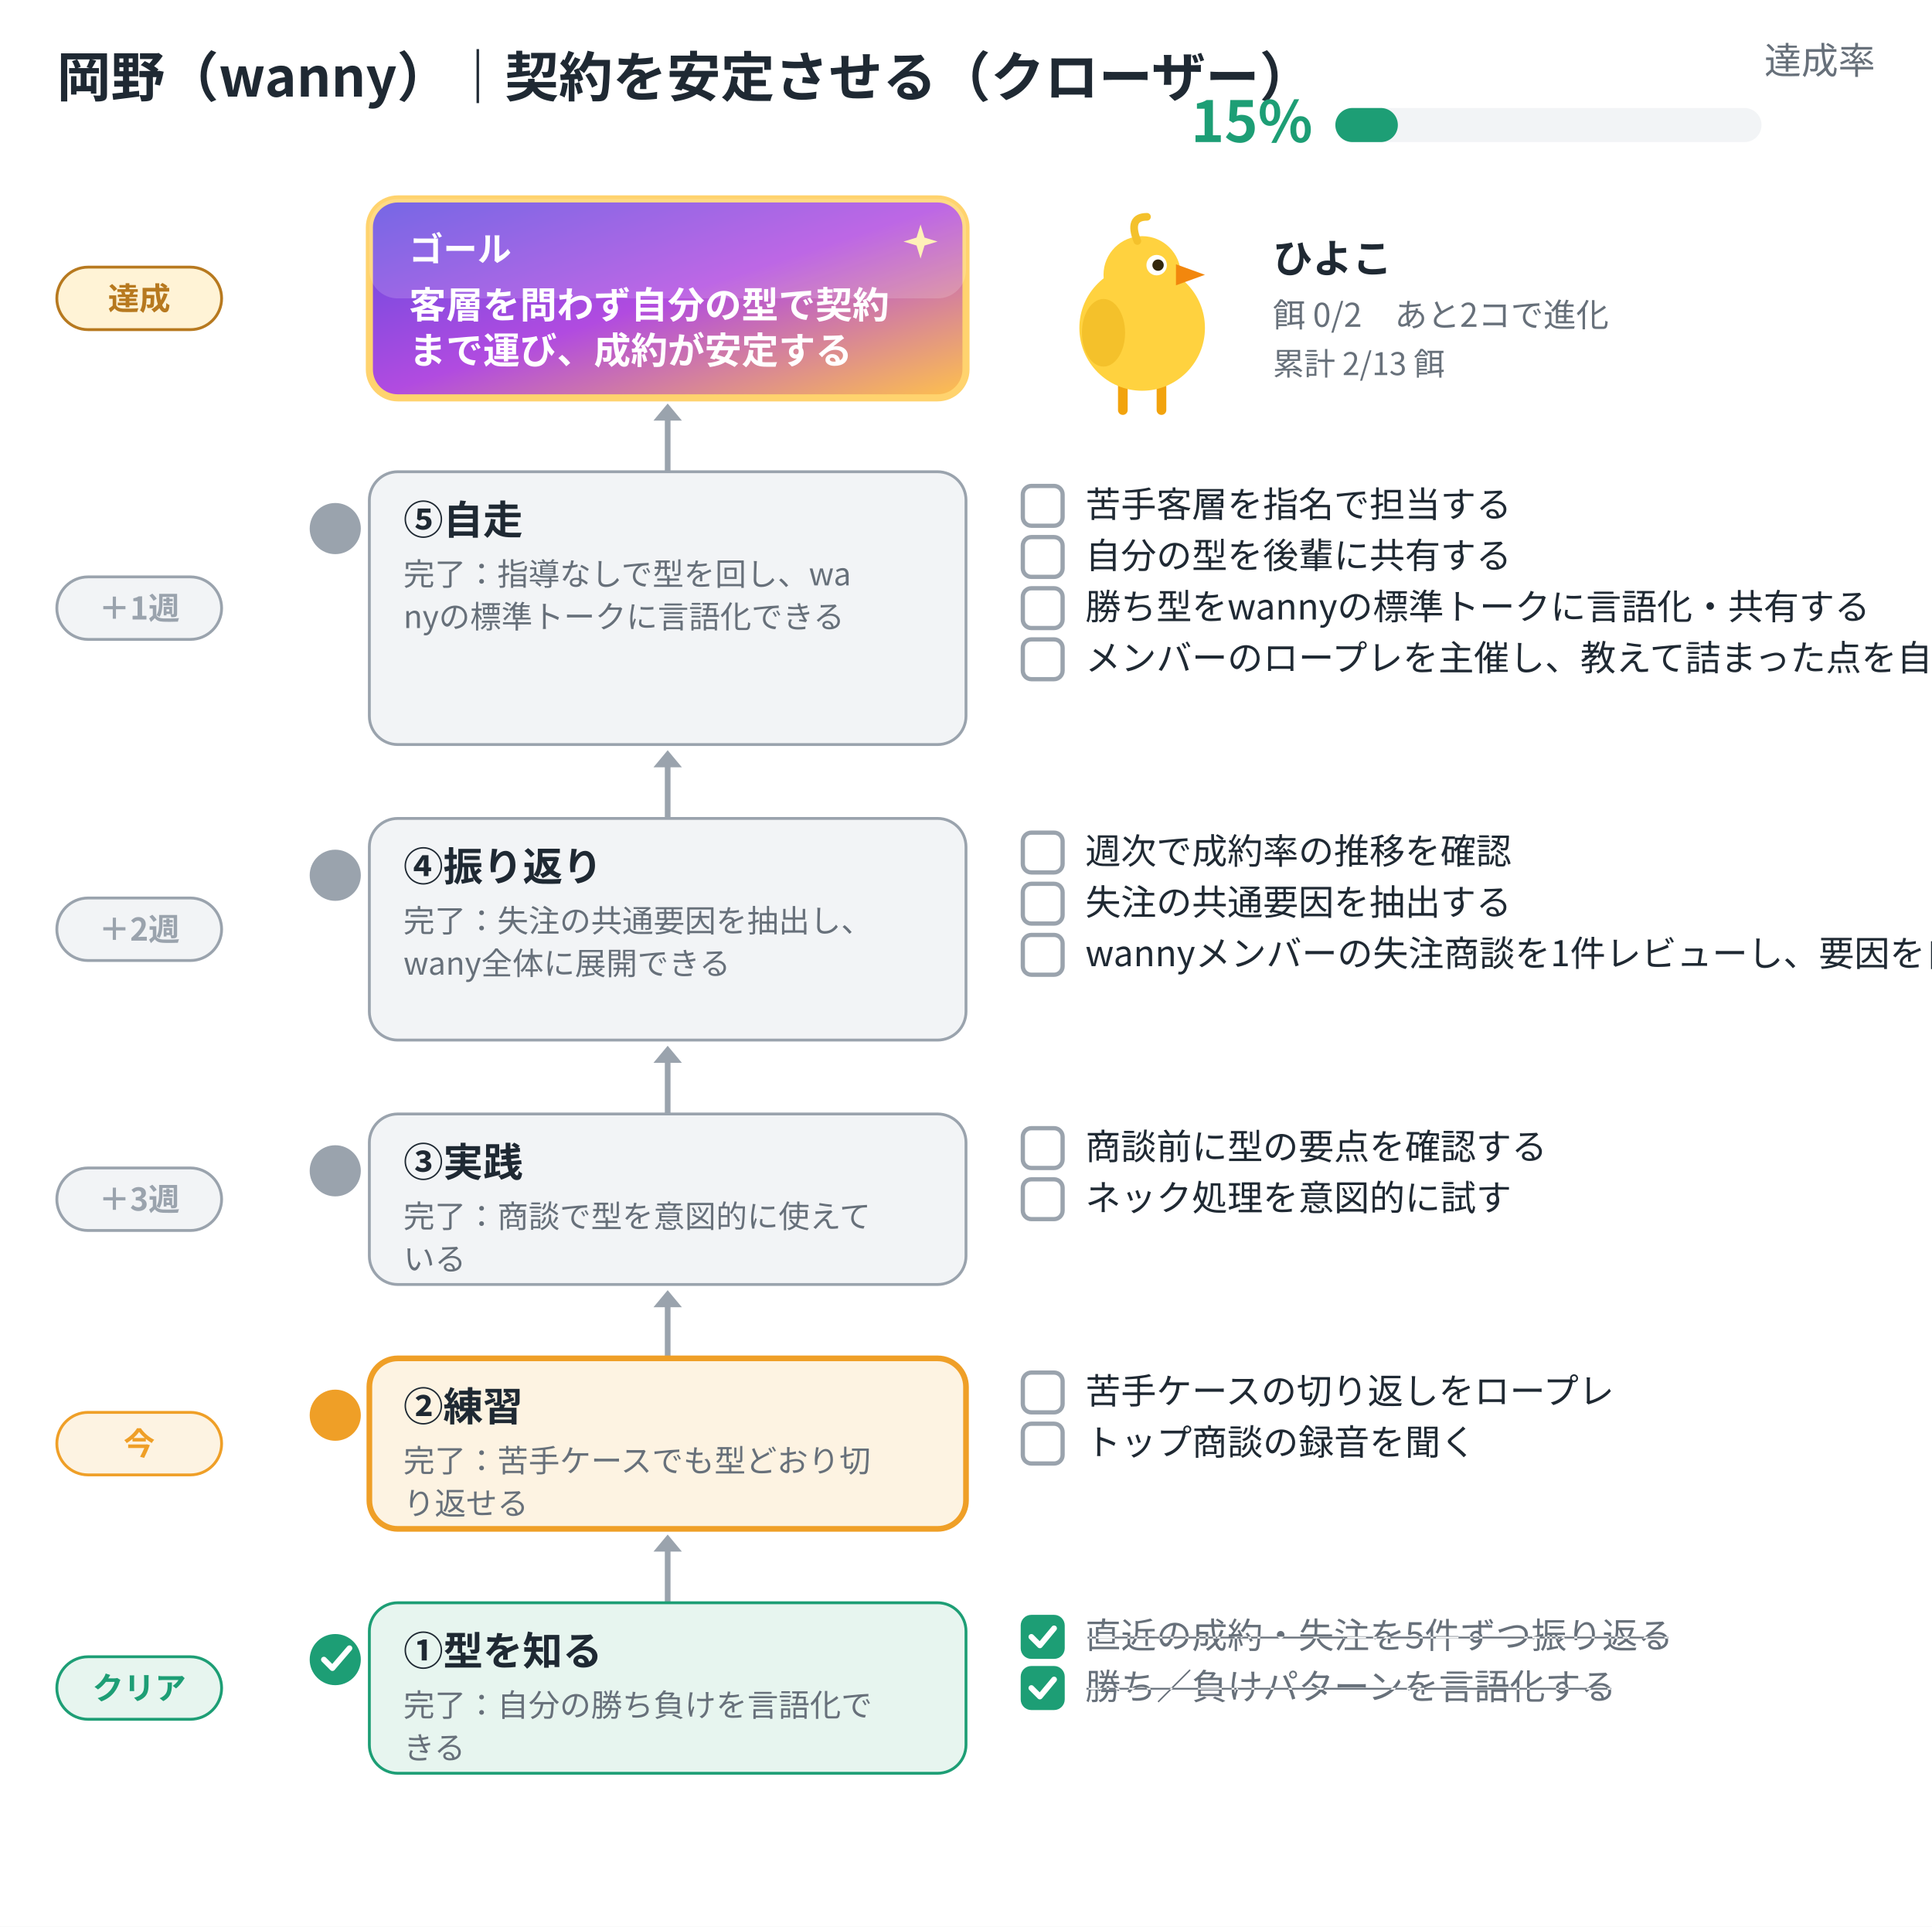
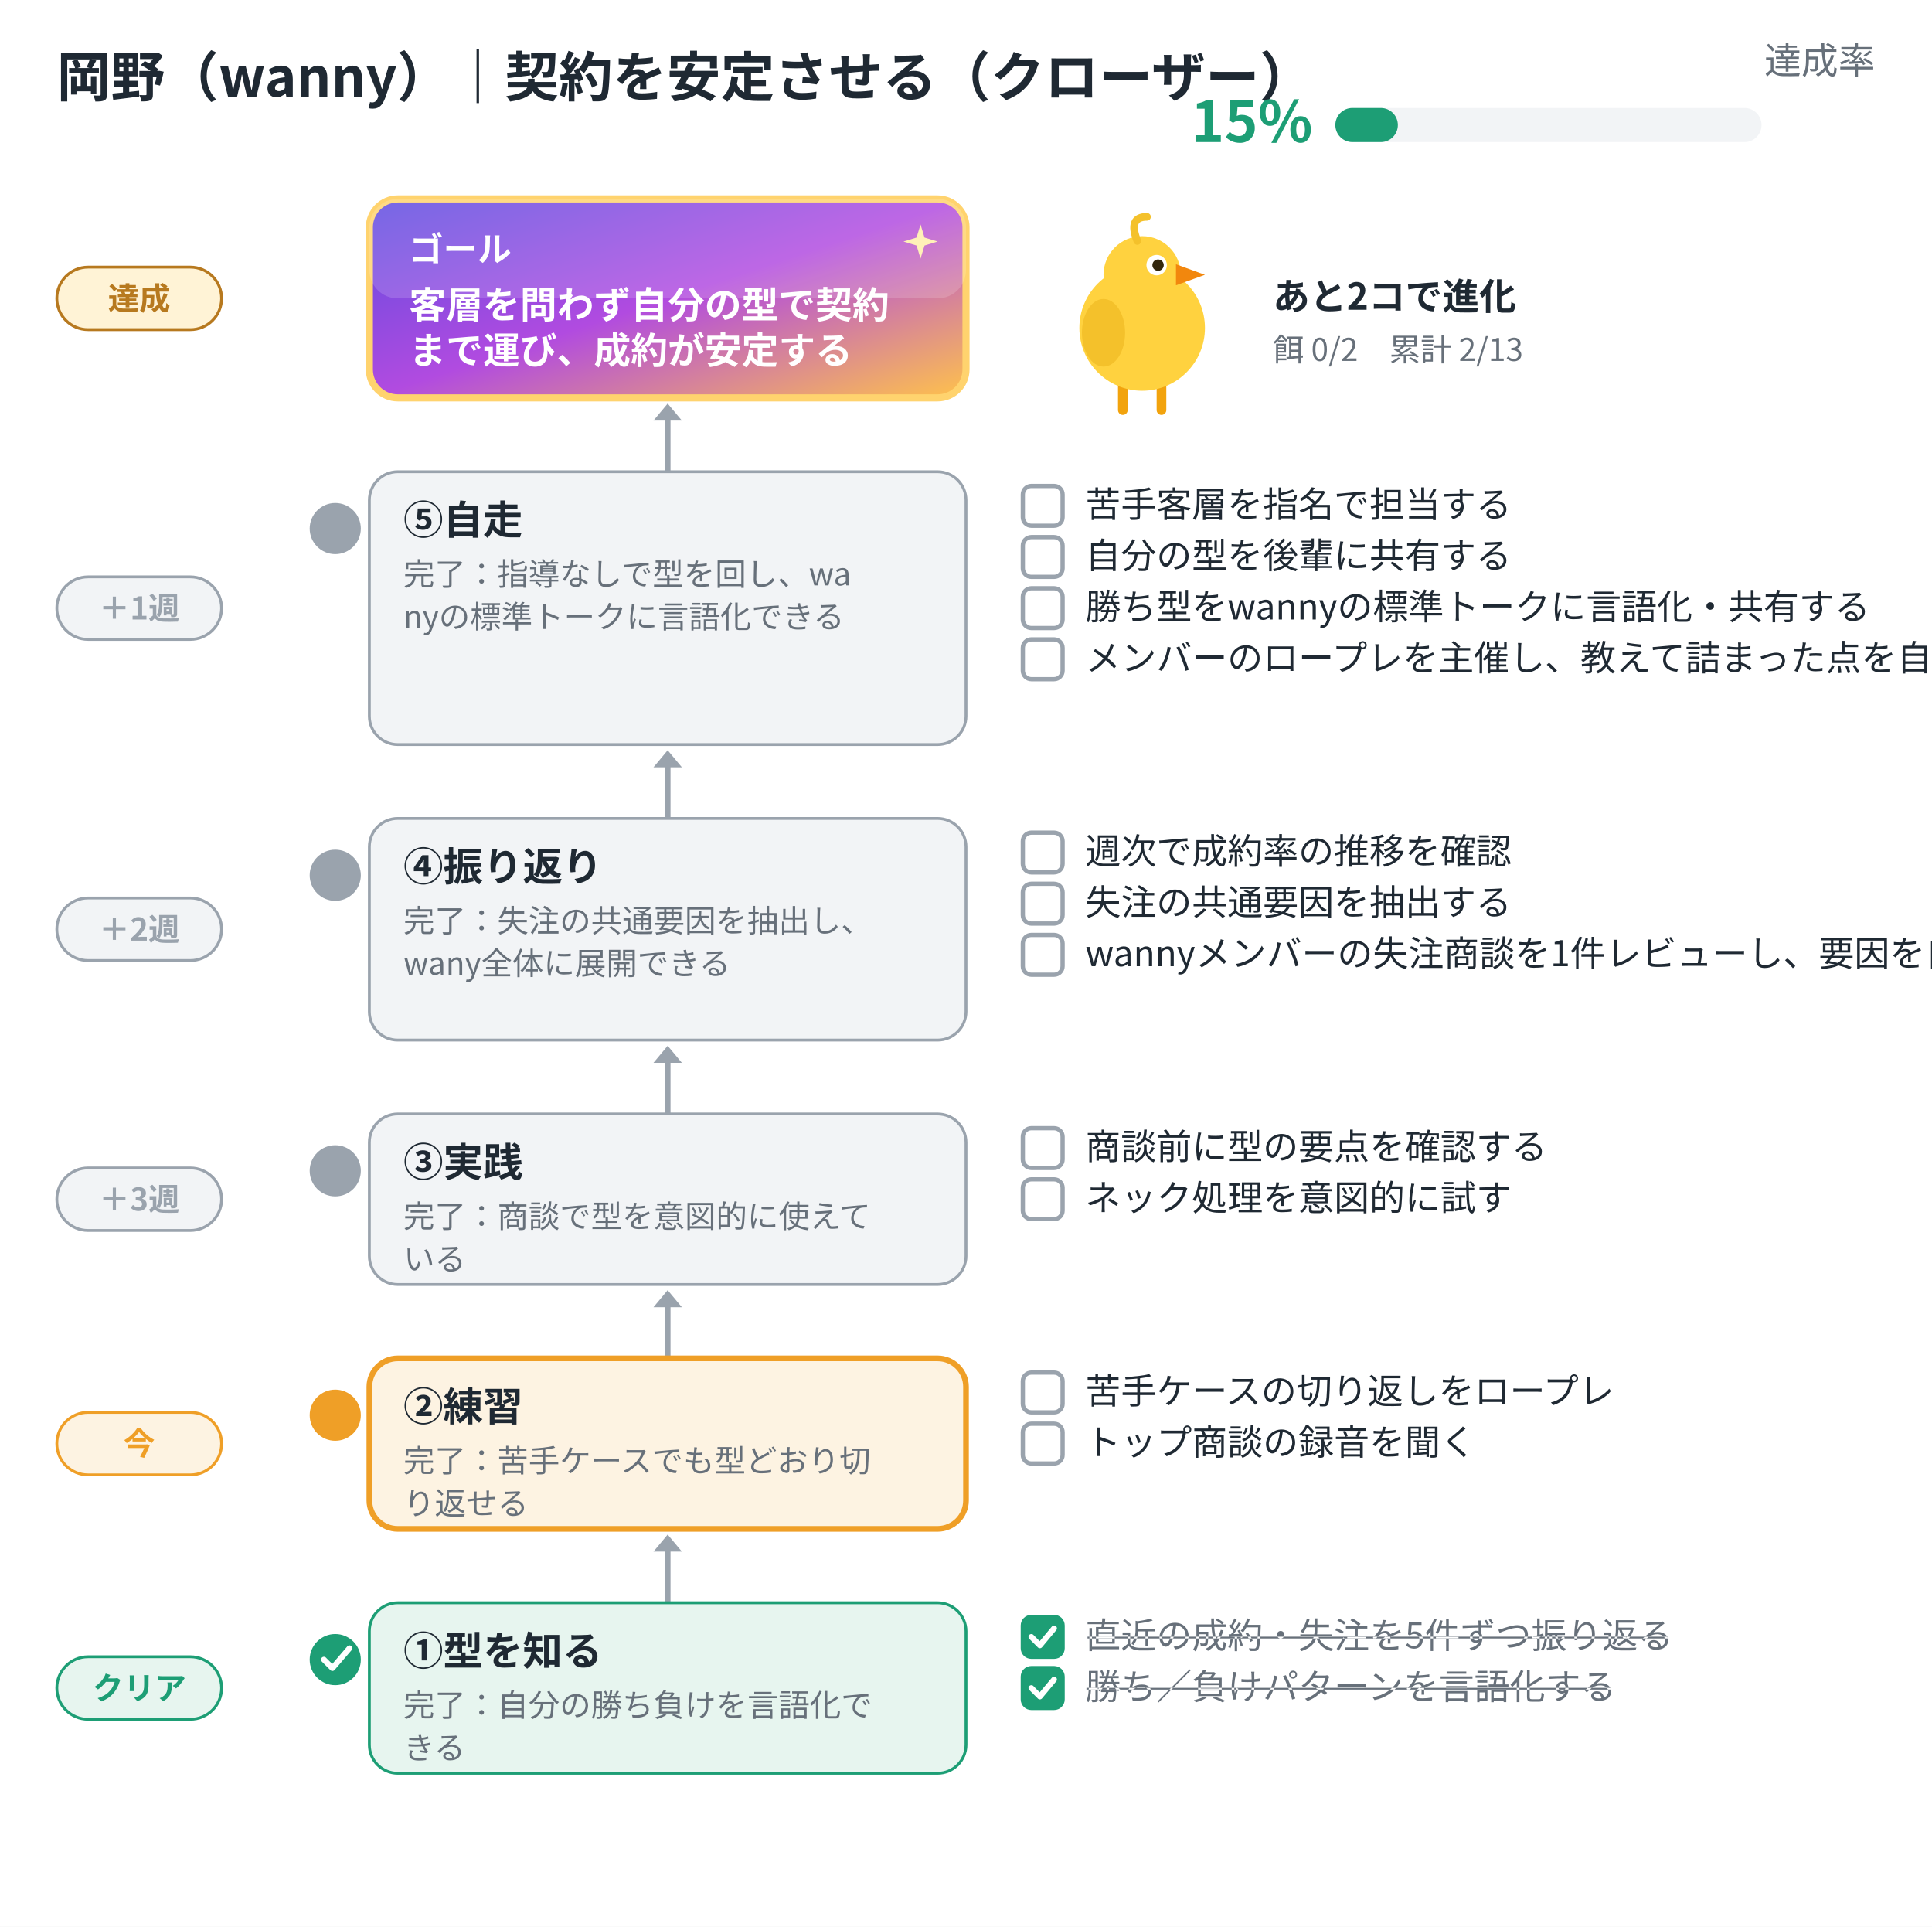
<svg xmlns="http://www.w3.org/2000/svg" viewBox="0 0 680 678" font-family="Hiragino Sans, 'Noto Sans CJK JP', 'Yu Gothic', sans-serif" width="680" height="678">
  <defs>
    <linearGradient id="goalGrad" x1="0" y1="0" x2="1" y2="1">
      <stop offset="0" stop-color="#5B4BE0" />
      <stop offset="0.5" stop-color="#B14BE0" />
      <stop offset="1" stop-color="#FFC24B" />
    </linearGradient>
    <linearGradient id="phx" x1="0" y1="0" x2="0" y2="1">
      <stop offset="0" stop-color="#FFE259" />
      <stop offset="0.5" stop-color="#FF9A00" />
      <stop offset="1" stop-color="#FF3D00" />
    </linearGradient>
    <linearGradient id="phx2" x1="0" y1="0" x2="0" y2="1">
      <stop offset="0" stop-color="#FFF0A0" />
      <stop offset="1" stop-color="#FF7A00" />
    </linearGradient>
    <linearGradient id="hen" x1="0" y1="0" x2="1" y2="1">
      <stop offset="0" stop-color="#37C9B0" />
      <stop offset="0.6" stop-color="#3DA0E8" />
      <stop offset="1" stop-color="#7A5BE0" />
    </linearGradient>
  </defs>
  <rect x="0" y="0" width="680" height="678" fill="#FFFFFF" />
  <text x="20" y="34" font-size="19" font-weight="700" fill="#1F2933">岡野（wanny）｜契約を安定させる（クローザー）</text>
  <text x="660" y="26" text-anchor="end" font-size="13" fill="#67707A">達成率</text>
  <text x="462" y="50" text-anchor="end" font-size="20" font-weight="700" fill="#1D9E75">15%</text>
  <rect x="470" y="38" width="150" height="12" rx="6" fill="#F2F4F6" />
  <rect x="470" y="38" width="22" height="12" rx="6" fill="#1D9E75" />
  <rect x="130" y="70" width="210" height="70" rx="10" fill="url(#goalGrad)" stroke="#FFD36E" stroke-width="2.5" />
  <rect x="130" y="70" width="210" height="35.0" rx="10" fill="#FFFFFF" opacity="0.16" />
  <text x="144" y="92" font-size="12" font-weight="700" fill="#FFFFFF">ゴール</text>
  <polygon points="324.0,79.0 325.4,83.6 330.0,85.0 325.4,86.4 324.0,91.0 322.6,86.4 318.0,85.0 322.6,83.6" fill="#FFF1B8" />
  <text x="144" y="112" font-size="13" font-weight="600" fill="#FFFFFF">客層を問わず自分の型で契約</text>
  <text x="144" y="128" font-size="13" font-weight="600" fill="#FFFFFF">まで運び、成約が安定する</text>
  <rect x="20" y="94.0" width="58" height="22" rx="11" fill="#FFF3D6" stroke="#B7791F" stroke-width="1" />
  <text x="49.0" y="109.0" text-anchor="middle" font-size="11" font-weight="700" fill="#B7791F">達成</text>
  <line x1="395.2" y1="134.1" x2="395.2" y2="144.3" stroke="#F2A30D" stroke-width="3.4" stroke-linecap="round" />
  <line x1="408.8" y1="134.1" x2="408.8" y2="144.3" stroke="#F2A30D" stroke-width="3.4" stroke-linecap="round" />
  <circle cx="402.0" cy="115.4" r="22.1" fill="#FFD23F" />
  <ellipse cx="388.4" cy="117.1" rx="7.6" ry="11.9" fill="#F4C12B" />
  <circle cx="402.0" cy="96.7" r="13.6" fill="#FFD23F" />
  <polygon points="413.9,93.0 424.1,96.7 413.9,100.4" fill="#F2870D" />
  <circle cx="407.1" cy="93.3" r="3.6" fill="#FFFFFF" />
  <circle cx="407.6" cy="93.3" r="2.0" fill="#33270D" />
  <path d="M400.3,84.8Q396.9,76.3 403.7,76.3" fill="none" stroke="#F4C12B" stroke-width="2.7" stroke-linecap="round" stroke-linejoin="round" />
-   <text x="448" y="96" font-size="14" font-weight="700" fill="#1F2933">ひよこ</text>
-   <text x="448" y="115" font-size="11.5" fill="#67707A">餌 0/2　あと2コで進化</text>
-   <text x="448" y="132" font-size="11" fill="#67707A">累計 2/13 餌</text>
+   <text x="448" y="109" font-size="13" font-weight="700" fill="#1F2933">あと2コで進化</text>
+   <text x="448" y="127" font-size="11" fill="#67707A">餌 0/2　累計 2/13</text>
  <line x1="235.0" y1="166" x2="235.0" y2="146" stroke="#9AA3AD" stroke-width="2" />
  <path d="M230.0,148 L235.0,142 L240.0,148 Z" fill="#9AA3AD" />
  <rect x="130" y="166" width="210" height="96" rx="10" fill="#F2F4F6" stroke="#9AA3AD" stroke-width="1" />
  <circle cx="118" cy="186" r="9" fill="#9AA3AD" />
  <text x="142" y="188" font-size="14" font-weight="700" fill="#1F2933">⑤自走</text>
  <text x="142" y="206" font-size="11" fill="#67707A">完了：指導なしで型を回し、wa</text>
  <text x="142" y="221" font-size="11" fill="#67707A">nyの標準トークに言語化できる</text>
  <rect x="20" y="203.0" width="58" height="22" rx="11" fill="#F2F4F6" stroke="#9AA3AD" stroke-width="1" />
  <text x="49.0" y="218.0" text-anchor="middle" font-size="11" font-weight="700" fill="#9AA3AD">＋1週</text>
  <rect x="360" y="171" width="14" height="14" rx="3" fill="#fff" stroke="#9AA3AD" stroke-width="1.5" />
  <text x="382" y="182" font-size="12.5" fill="#1F2933">苦手客層を指名で担当する</text>
  <rect x="360" y="189" width="14" height="14" rx="3" fill="#fff" stroke="#9AA3AD" stroke-width="1.5" />
  <text x="382" y="200" font-size="12.5" fill="#1F2933">自分の型を後輩に共有する</text>
  <rect x="360" y="207" width="14" height="14" rx="3" fill="#fff" stroke="#9AA3AD" stroke-width="1.5" />
  <text x="382" y="218" font-size="12.5" fill="#1F2933">勝ち型をwannyの標準トークに言語化・共有する</text>
  <rect x="360" y="225" width="14" height="14" rx="3" fill="#fff" stroke="#9AA3AD" stroke-width="1.5" />
  <text x="382" y="236" font-size="12.5" fill="#1F2933">メンバーのロープレを主催し、教えて詰まった点を自分の再発見に使う</text>
  <line x1="235.0" y1="288" x2="235.0" y2="268" stroke="#9AA3AD" stroke-width="2" />
  <path d="M230.0,270 L235.0,264 L240.0,270 Z" fill="#9AA3AD" />
  <rect x="130" y="288" width="210" height="78" rx="10" fill="#F2F4F6" stroke="#9AA3AD" stroke-width="1" />
  <circle cx="118" cy="308" r="9" fill="#9AA3AD" />
  <text x="142" y="310" font-size="14" font-weight="700" fill="#1F2933">④振り返り</text>
  <text x="142" y="328" font-size="11" fill="#67707A">完了：失注の共通要因を抽出し、</text>
  <text x="142" y="343" font-size="11" fill="#67707A">wany全体に展開できる</text>
  <rect x="20" y="316.0" width="58" height="22" rx="11" fill="#F2F4F6" stroke="#9AA3AD" stroke-width="1" />
  <text x="49.0" y="331.0" text-anchor="middle" font-size="11" font-weight="700" fill="#9AA3AD">＋2週</text>
  <rect x="360" y="293" width="14" height="14" rx="3" fill="#fff" stroke="#9AA3AD" stroke-width="1.5" />
  <text x="382" y="304" font-size="12.5" fill="#1F2933">週次で成約率の推移を確認</text>
  <rect x="360" y="311" width="14" height="14" rx="3" fill="#fff" stroke="#9AA3AD" stroke-width="1.5" />
  <text x="382" y="322" font-size="12.5" fill="#1F2933">失注の共通要因を抽出する</text>
  <rect x="360" y="329" width="14" height="14" rx="3" fill="#fff" stroke="#9AA3AD" stroke-width="1.5" />
  <text x="382" y="340" font-size="12.5" fill="#1F2933">wannyメンバーの失注商談を1件レビューし、要因を自分の型と照合</text>
  <line x1="235.0" y1="392" x2="235.0" y2="372" stroke="#9AA3AD" stroke-width="2" />
  <path d="M230.0,374 L235.0,368 L240.0,374 Z" fill="#9AA3AD" />
  <rect x="130" y="392" width="210" height="60" rx="10" fill="#F2F4F6" stroke="#9AA3AD" stroke-width="1" />
  <circle cx="118" cy="412" r="9" fill="#9AA3AD" />
  <text x="142" y="414" font-size="14" font-weight="700" fill="#1F2933">③実践</text>
  <text x="142" y="432" font-size="11" fill="#67707A">完了：商談で型を意図的に使えて</text>
  <text x="142" y="447" font-size="11" fill="#67707A">いる</text>
  <rect x="20" y="411.0" width="58" height="22" rx="11" fill="#F2F4F6" stroke="#9AA3AD" stroke-width="1" />
  <text x="49.0" y="426.0" text-anchor="middle" font-size="11" font-weight="700" fill="#9AA3AD">＋3週</text>
  <rect x="360" y="397" width="14" height="14" rx="3" fill="#fff" stroke="#9AA3AD" stroke-width="1.5" />
  <text x="382" y="408" font-size="12.5" fill="#1F2933">商談前に型の要点を確認する</text>
  <rect x="360" y="415" width="14" height="14" rx="3" fill="#fff" stroke="#9AA3AD" stroke-width="1.5" />
  <text x="382" y="426" font-size="12.5" fill="#1F2933">ネック処理を意図的に試す</text>
  <line x1="235.0" y1="478" x2="235.0" y2="458" stroke="#9AA3AD" stroke-width="2" />
  <path d="M230.0,460 L235.0,454 L240.0,460 Z" fill="#9AA3AD" />
  <rect x="130" y="478" width="210" height="60" rx="10" fill="#FDF3E2" stroke="#EF9F27" stroke-width="2" />
  <circle cx="118" cy="498" r="9" fill="#EF9F27" />
  <text x="142" y="500" font-size="14" font-weight="700" fill="#1F2933">②練習</text>
  <text x="142" y="518" font-size="11" fill="#67707A">完了：苦手ケースでも型どおり切</text>
  <text x="142" y="533" font-size="11" fill="#67707A">り返せる</text>
  <rect x="20" y="497.0" width="58" height="22" rx="11" fill="#FDF3E2" stroke="#EF9F27" stroke-width="1" />
  <text x="49.0" y="512.0" text-anchor="middle" font-size="11" font-weight="700" fill="#EF9F27">今</text>
  <rect x="360" y="483" width="14" height="14" rx="3" fill="#fff" stroke="#9AA3AD" stroke-width="1.5" />
  <text x="382" y="494" font-size="12.5" fill="#1F2933">苦手ケースの切り返しをロープレ</text>
  <rect x="360" y="501" width="14" height="14" rx="3" fill="#fff" stroke="#9AA3AD" stroke-width="1.5" />
  <text x="382" y="512" font-size="12.5" fill="#1F2933">トップ商談の録音を聞く</text>
  <line x1="235.0" y1="564" x2="235.0" y2="544" stroke="#9AA3AD" stroke-width="2" />
  <path d="M230.0,546 L235.0,540 L240.0,546 Z" fill="#9AA3AD" />
  <rect x="130" y="564" width="210" height="60" rx="10" fill="#E7F5EF" stroke="#1D9E75" stroke-width="1" />
  <circle cx="118" cy="584" r="9" fill="#1D9E75" />
  <path d="M114,584 l3,3 l6,-7" fill="none" stroke="#fff" stroke-width="2" stroke-linecap="round" stroke-linejoin="round" />
  <text x="142" y="586" font-size="14" font-weight="700" fill="#1F2933">①型を知る</text>
  <text x="142" y="604" font-size="11" fill="#67707A">完了：自分の勝ち負けを言語化で</text>
  <text x="142" y="619" font-size="11" fill="#67707A">きる</text>
  <rect x="20" y="583.0" width="58" height="22" rx="11" fill="#E7F5EF" stroke="#1D9E75" stroke-width="1" />
  <text x="49.0" y="598.0" text-anchor="middle" font-size="11" font-weight="700" fill="#1D9E75">クリア</text>
  <rect x="360" y="569" width="14" height="14" rx="3" fill="#1D9E75" stroke="#1D9E75" stroke-width="1.5" />
  <path d="M363,576 l3,3 l5,-6" fill="none" stroke="#fff" stroke-width="2" stroke-linecap="round" stroke-linejoin="round" />
  <text x="382" y="580" font-size="12.5" fill="#67707A" text-decoration="line-through">直近の成約・失注を5件ずつ振り返る</text>
  <rect x="360" y="587" width="14" height="14" rx="3" fill="#1D9E75" stroke="#1D9E75" stroke-width="1.5" />
  <path d="M363,594 l3,3 l5,-6" fill="none" stroke="#fff" stroke-width="2" stroke-linecap="round" stroke-linejoin="round" />
  <text x="382" y="598" font-size="12.5" fill="#67707A" text-decoration="line-through">勝ち／負けパターンを言語化する</text>
</svg>
